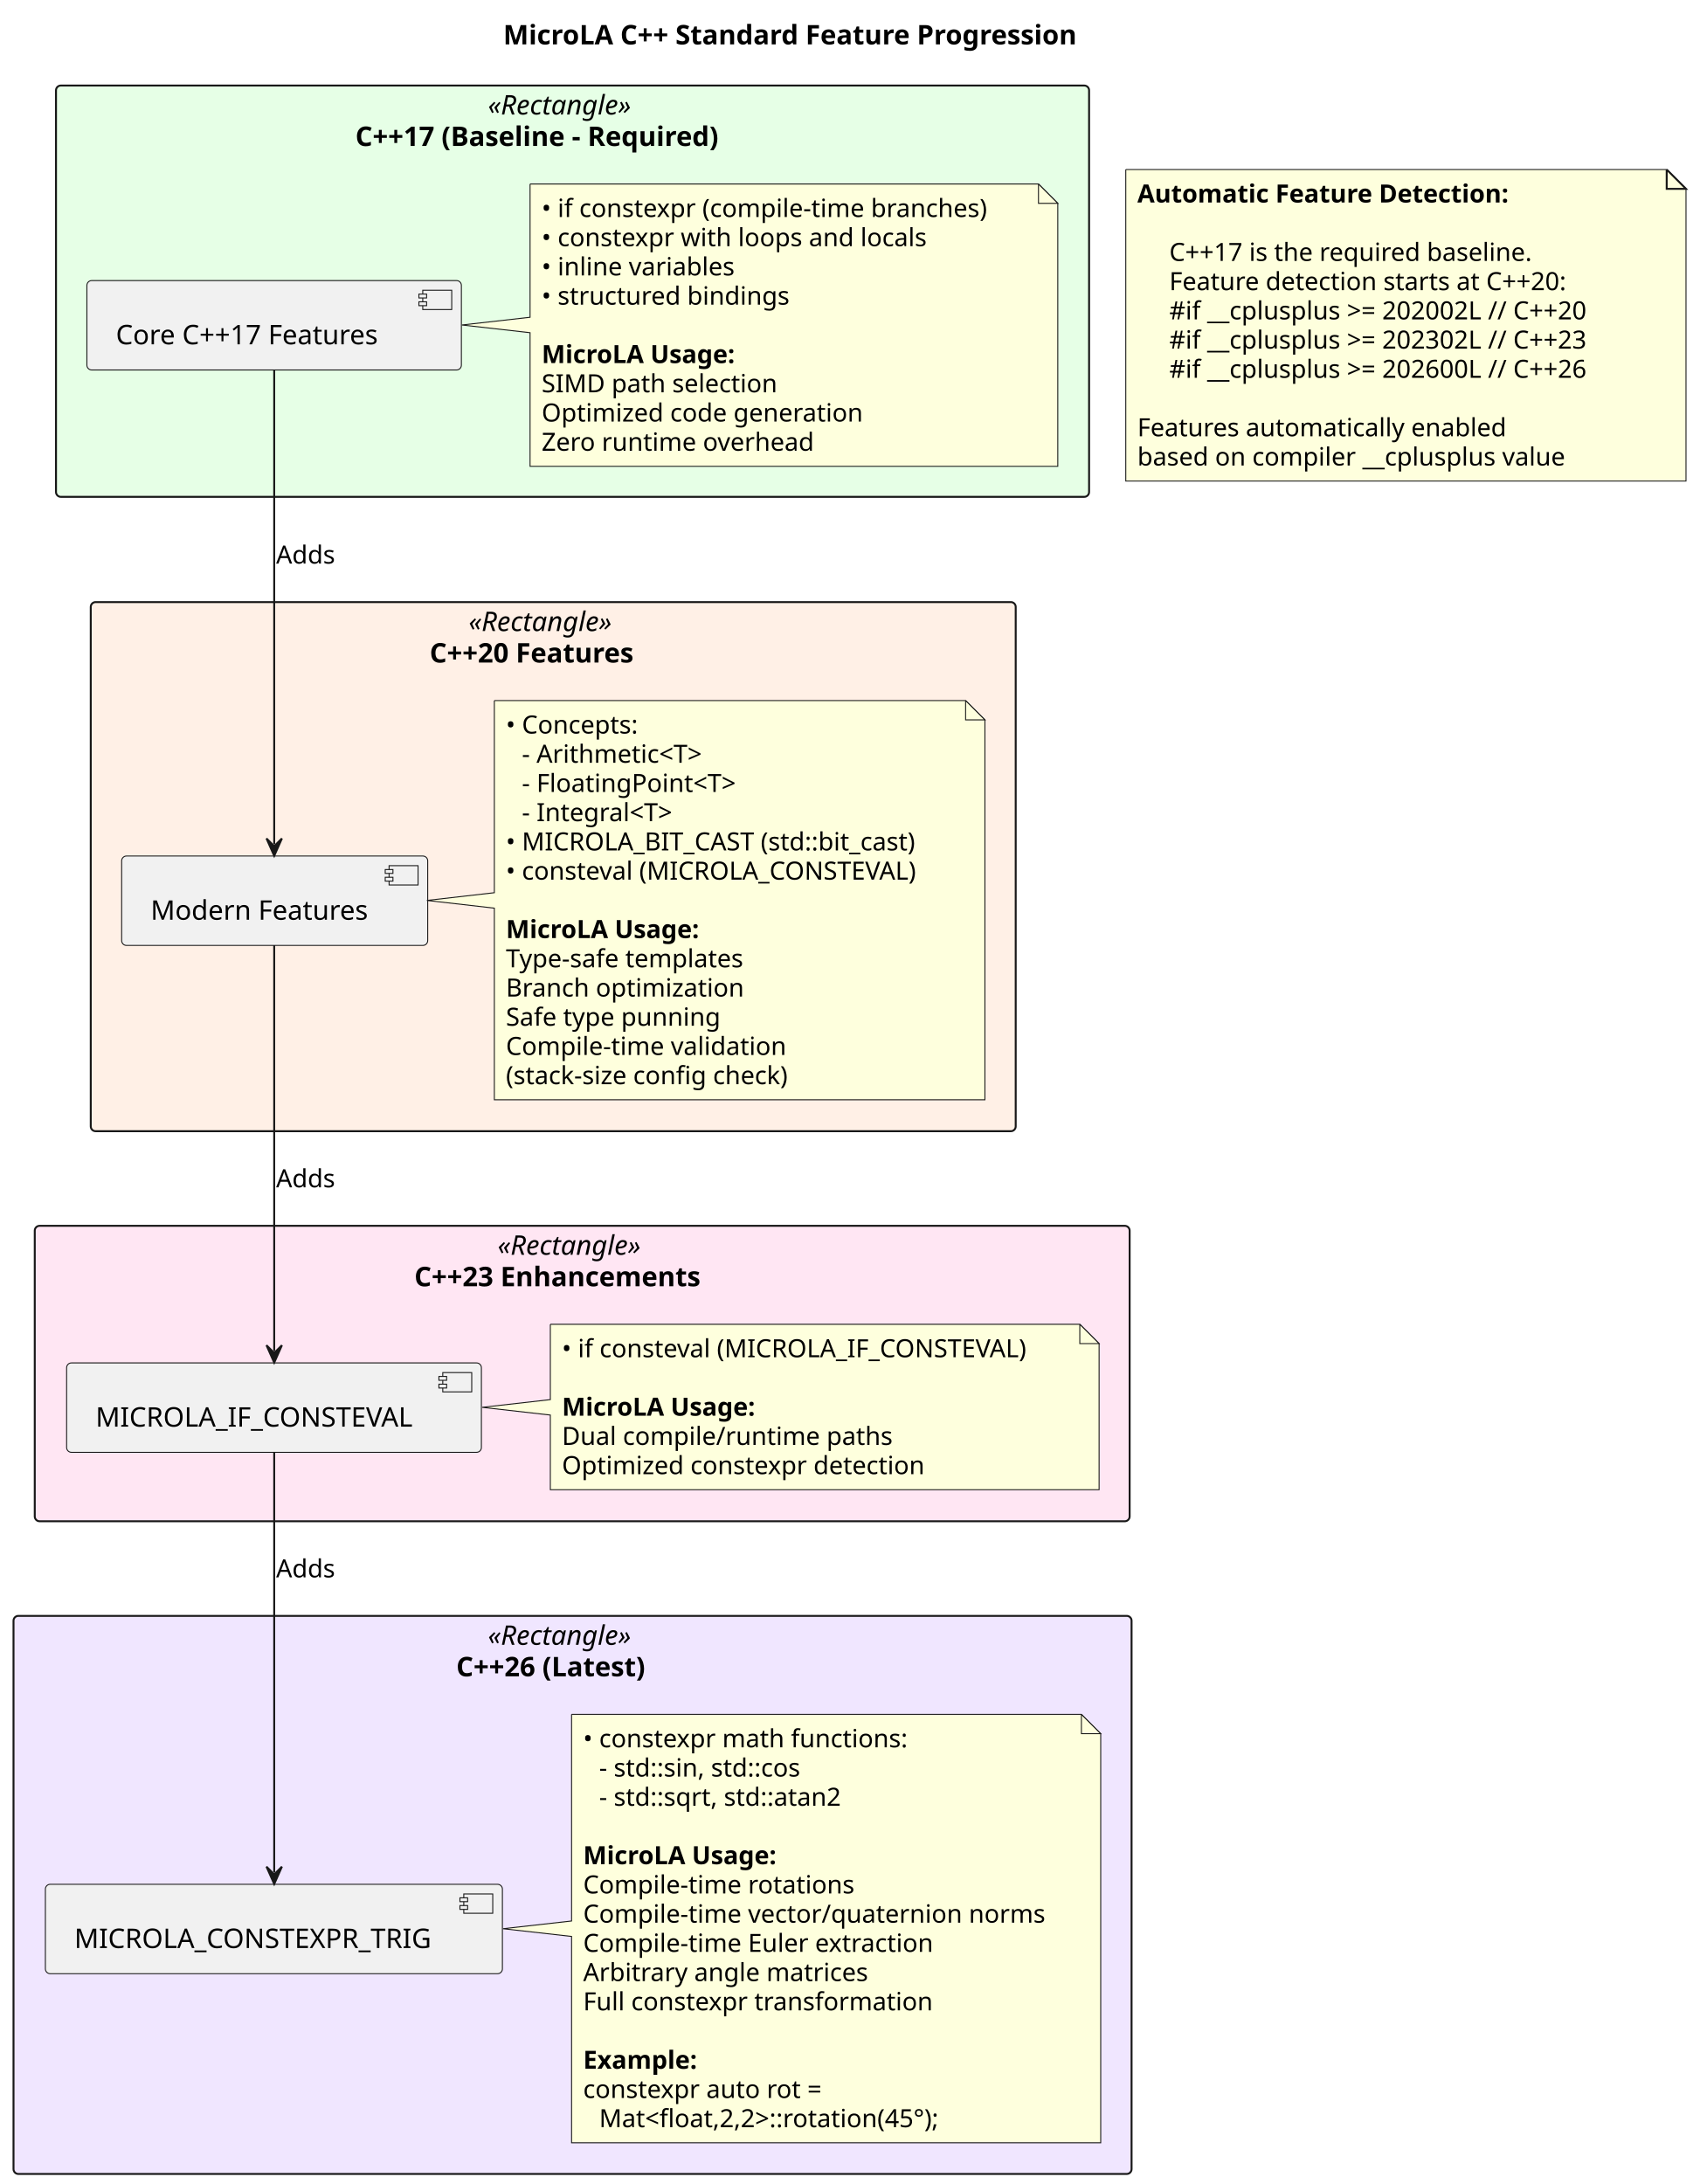
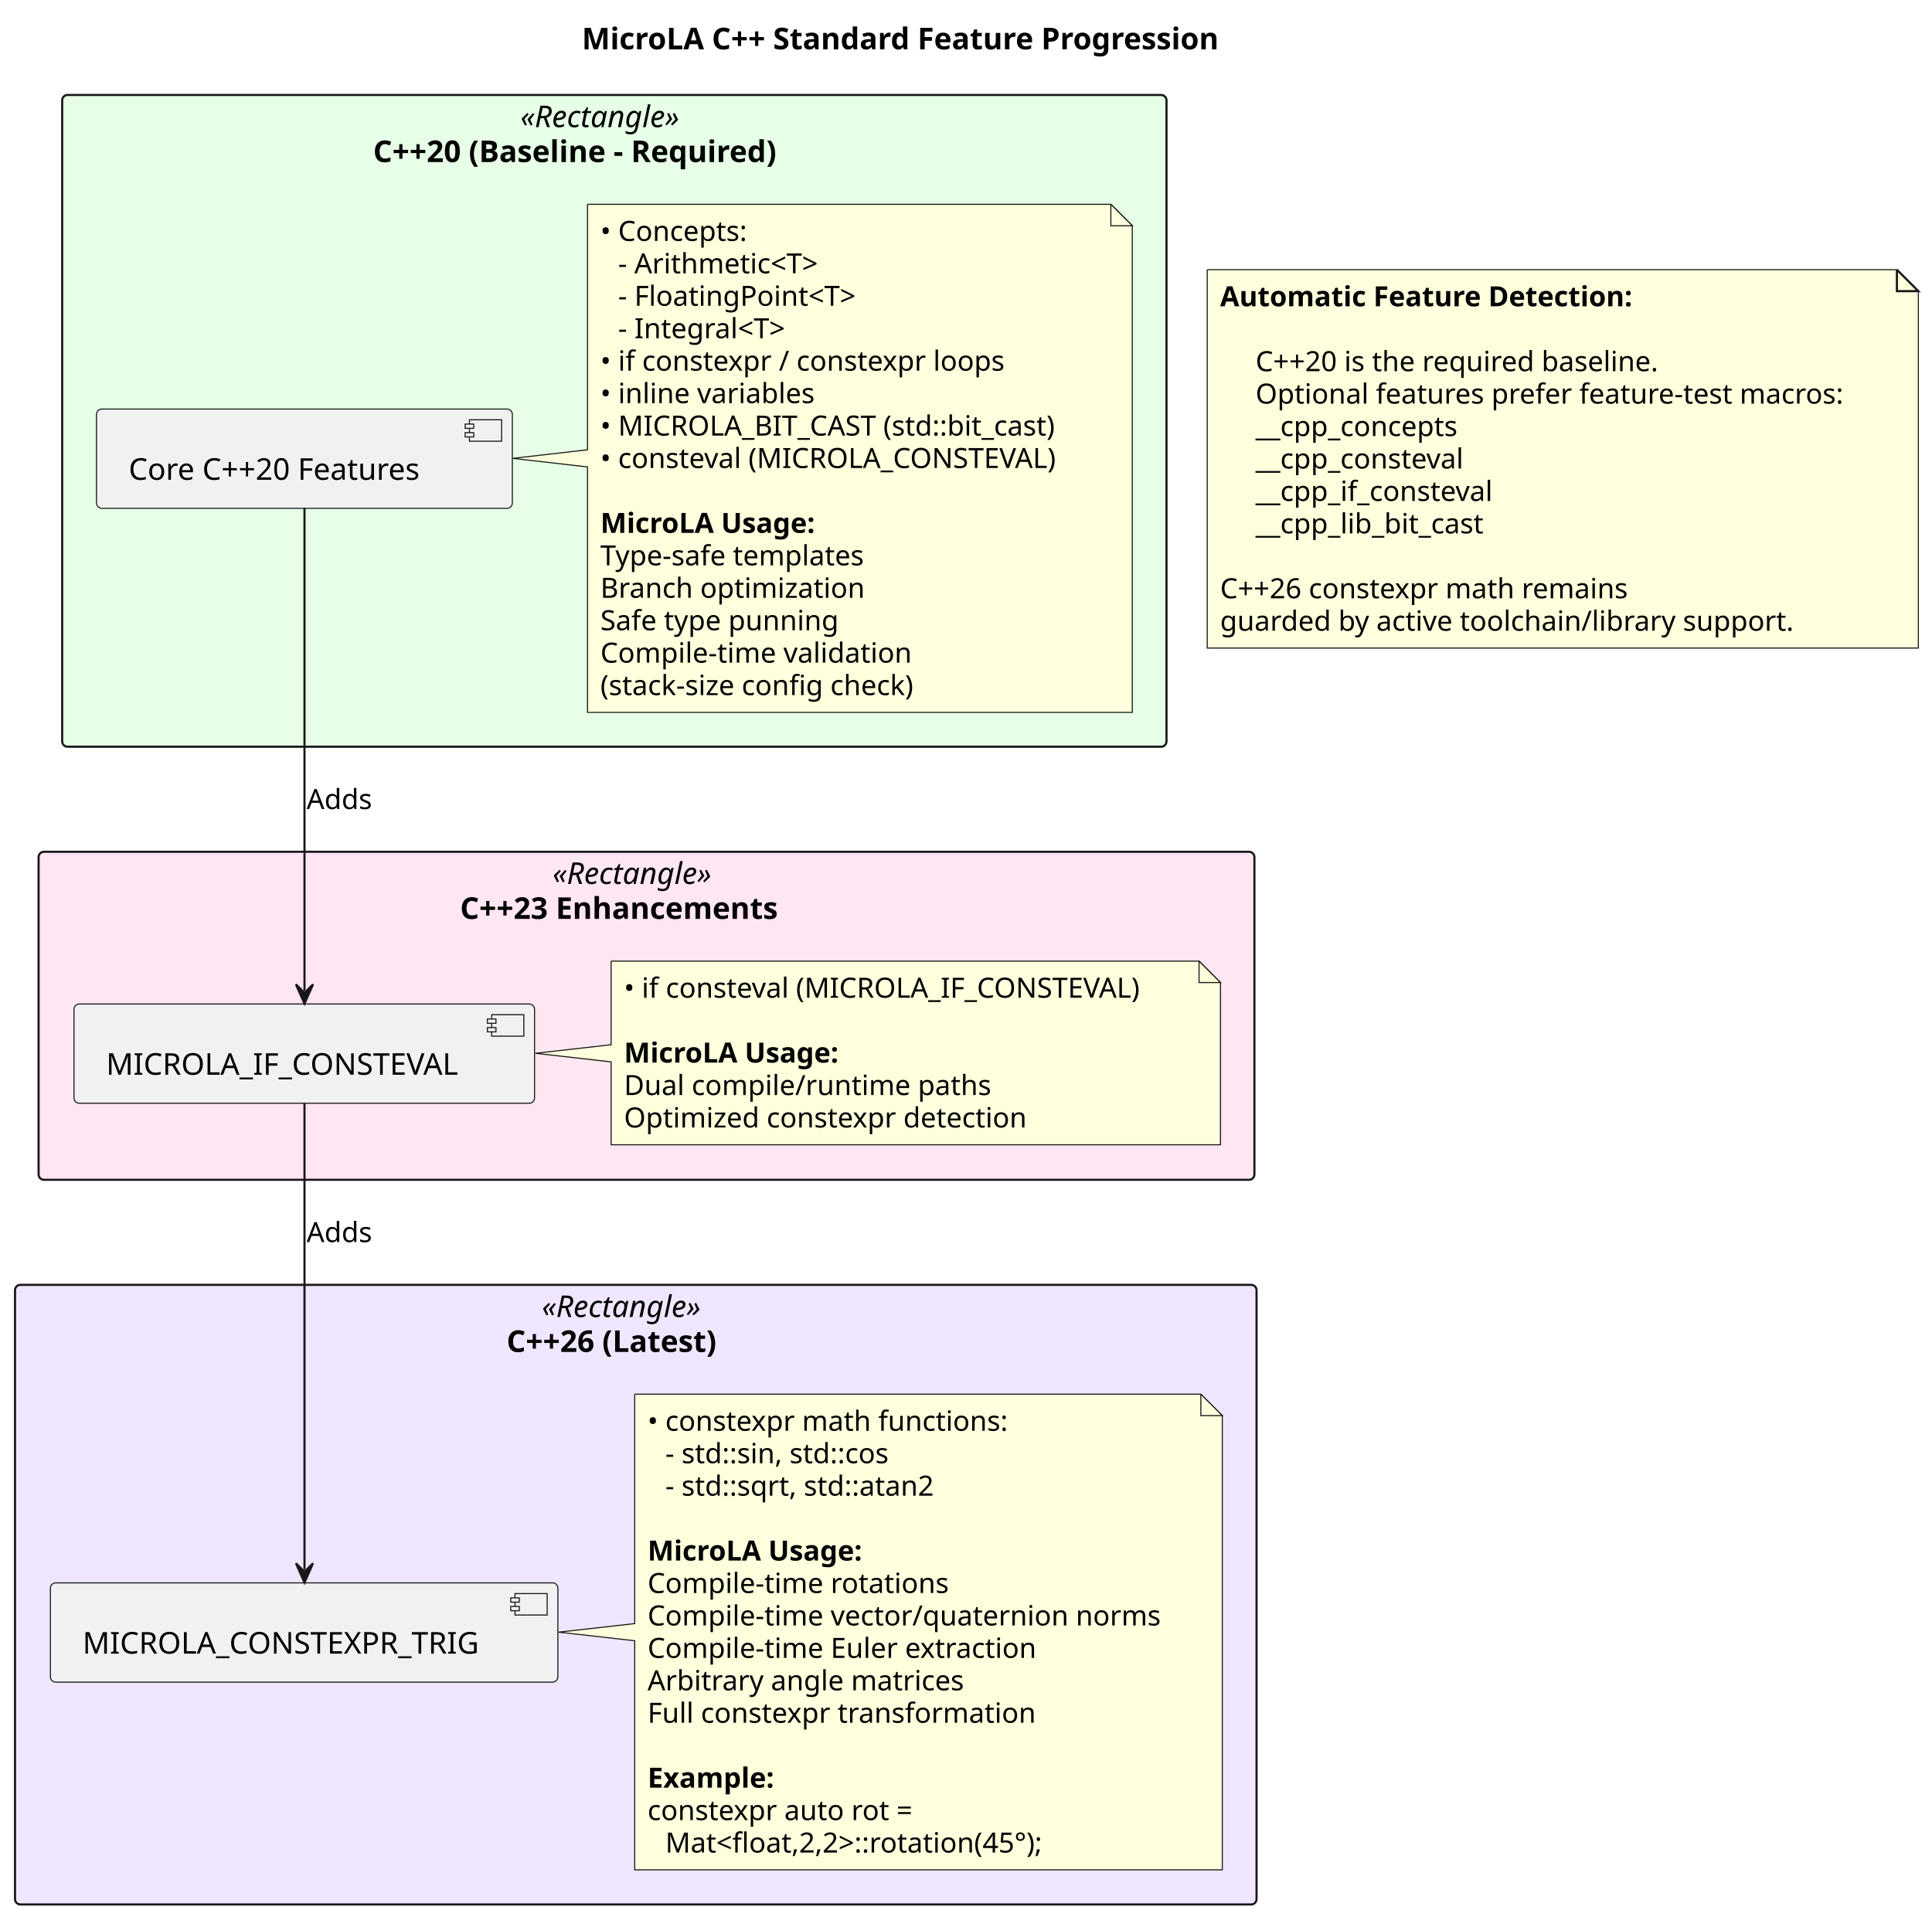
- <svg xmlns="http://www.w3.org/2000/svg" contentStyleType="text/css" data-diagram-type="DESCRIPTION" height="1131px" preserveAspectRatio="none" style="width:880px;height:1131px;background:#FFFFFF;" version="1.1" viewBox="0 0 880 1131" width="880px" zoomAndPan="magnify">
+ <svg xmlns="http://www.w3.org/2000/svg" contentStyleType="text/css" data-diagram-type="DESCRIPTION" height="894px" preserveAspectRatio="none" style="width:901px;height:894px;background:#FFFFFF;" version="1.1" viewBox="0 0 901 894" width="901px" zoomAndPan="magnify">
  <defs />
  <g>
    <g class="title" data-source-line="1">
-       <text fill="#000000" font-family="sans-serif" font-size="14" font-weight="bold" lengthAdjust="spacing" textLength="344.941" x="260.59" y="22.995">MicroLA C++ Standard Feature Progression</text>
+       <text fill="#000000" font-family="sans-serif" font-size="14" font-weight="bold" lengthAdjust="spacing" textLength="344.941" x="271.347" y="22.995">MicroLA C++ Standard Feature Progression</text>
    </g>
-     <g class="cluster" data-entity="C..17 .Baseline - Required." data-source-line="5" data-uid="ent0002" id="cluster_C..17 .Baseline - Required.">
-       <rect fill="#E6FFE6" height="213" rx="2.5" ry="2.5" style="stroke:#181818;stroke-width:1;" width="535" x="29" y="44.297" />
-       <text fill="#000000" font-family="sans-serif" font-size="14" font-style="italic" lengthAdjust="spacing" textLength="87.65" x="252.675" y="59.292">«Rectangle»</text>
-       <text fill="#000000" font-family="sans-serif" font-size="14" font-weight="bold" lengthAdjust="spacing" textLength="224.936" x="184.032" y="75.589">C++17 (Baseline - Required)</text>
+     <g class="cluster" data-entity="C..20 .Baseline - Required." data-source-line="5" data-uid="ent0002" id="cluster_C..20 .Baseline - Required.">
+       <rect fill="#E6FFE6" height="304" rx="2.5" ry="2.5" style="stroke:#181818;stroke-width:1;" width="515" x="29" y="44.297" />
+       <text fill="#000000" font-family="sans-serif" font-size="14" font-style="italic" lengthAdjust="spacing" textLength="87.65" x="242.675" y="59.292">«Rectangle»</text>
+       <text fill="#000000" font-family="sans-serif" font-size="14" font-weight="bold" lengthAdjust="spacing" textLength="224.936" x="174.032" y="75.589">C++20 (Baseline - Required)</text>
    </g>
-     <g class="cluster" data-entity="C..20 Features" data-source-line="20" data-uid="ent0007" id="cluster_C..20 Features">
-       <rect fill="#FFF0E6" height="274" rx="2.5" ry="2.5" style="stroke:#181818;stroke-width:1;" width="479" x="47" y="311.797" />
-       <text fill="#000000" font-family="sans-serif" font-size="14" font-style="italic" lengthAdjust="spacing" textLength="87.65" x="242.675" y="326.792">«Rectangle»</text>
-       <text fill="#000000" font-family="sans-serif" font-size="14" font-weight="bold" lengthAdjust="spacing" textLength="127.989" x="222.505" y="343.089">C++20 Features</text>
+     <g class="cluster" data-entity="C..23 Enhancements" data-source-line="26" data-uid="ent0007" id="cluster_C..23 Enhancements">
+       <rect fill="#FFE6F3" height="153" rx="2.5" ry="2.5" style="stroke:#181818;stroke-width:1;" width="567" x="18" y="397.297" />
+       <text fill="#000000" font-family="sans-serif" font-size="14" font-style="italic" lengthAdjust="spacing" textLength="87.65" x="257.675" y="412.292">«Rectangle»</text>
+       <text fill="#000000" font-family="sans-serif" font-size="14" font-weight="bold" lengthAdjust="spacing" textLength="173.872" x="214.564" y="428.589">C++23 Enhancements</text>
    </g>
-     <g class="cluster" data-entity="C..23 Enhancements" data-source-line="39" data-uid="ent0012" id="cluster_C..23 Enhancements">
-       <rect fill="#FFE6F3" height="153" rx="2.5" ry="2.5" style="stroke:#181818;stroke-width:1;" width="567" x="18" y="634.797" />
-       <text fill="#000000" font-family="sans-serif" font-size="14" font-style="italic" lengthAdjust="spacing" textLength="87.65" x="257.675" y="649.792">«Rectangle»</text>
-       <text fill="#000000" font-family="sans-serif" font-size="14" font-weight="bold" lengthAdjust="spacing" textLength="173.872" x="214.564" y="666.089">C++23 Enhancements</text>
+     <g class="cluster" data-entity="C..26 .Latest." data-source-line="37" data-uid="ent0012" id="cluster_C..26 .Latest.">
+       <rect fill="#F0E6FF" height="289" rx="2.5" ry="2.5" style="stroke:#181818;stroke-width:1;" width="579" x="7" y="599.297" />
+       <text fill="#000000" font-family="sans-serif" font-size="14" font-style="italic" lengthAdjust="spacing" textLength="87.65" x="252.675" y="614.292">«Rectangle»</text>
+       <text fill="#000000" font-family="sans-serif" font-size="14" font-weight="bold" lengthAdjust="spacing" textLength="120.47" x="236.265" y="630.589">C++26 (Latest)</text>
    </g>
-     <g class="cluster" data-entity="C..26 .Latest." data-source-line="50" data-uid="ent0017" id="cluster_C..26 .Latest.">
-       <rect fill="#F0E6FF" height="289" rx="2.5" ry="2.5" style="stroke:#181818;stroke-width:1;" width="579" x="7" y="836.797" />
-       <text fill="#000000" font-family="sans-serif" font-size="14" font-style="italic" lengthAdjust="spacing" textLength="87.65" x="252.675" y="851.792">«Rectangle»</text>
-       <text fill="#000000" font-family="sans-serif" font-size="14" font-weight="bold" lengthAdjust="spacing" textLength="120.47" x="236.265" y="868.089">C++26 (Latest)</text>
-     </g>
-     <g class="entity" data-entity="cpp17" data-source-line="6" data-uid="ent0003" id="entity_cpp17">
-       <rect fill="#F1F1F1" height="46.297" rx="2.5" ry="2.5" style="stroke:#181818;stroke-width:0.5;" width="193.932" x="45" y="145.297" />
-       <rect fill="#F1F1F1" height="10" style="stroke:#181818;stroke-width:0.5;" width="15" x="218.932" y="150.297" />
-       <rect fill="#F1F1F1" height="2" style="stroke:#181818;stroke-width:0.5;" width="4" x="216.932" y="152.297" />
-       <rect fill="#F1F1F1" height="2" style="stroke:#181818;stroke-width:0.5;" width="4" x="216.932" y="156.297" />
-       <text fill="#000000" font-family="sans-serif" font-size="14" lengthAdjust="spacing" textLength="153.932" x="60" y="178.292">Core C++17 Features</text>
+     <g class="entity" data-entity="cpp20" data-source-line="6" data-uid="ent0003" id="entity_cpp20">
+       <rect fill="#F1F1F1" height="46.297" rx="2.5" ry="2.5" style="stroke:#181818;stroke-width:0.5;" width="193.932" x="45" y="190.797" />
+       <rect fill="#F1F1F1" height="10" style="stroke:#181818;stroke-width:0.5;" width="15" x="218.932" y="195.797" />
+       <rect fill="#F1F1F1" height="2" style="stroke:#181818;stroke-width:0.5;" width="4" x="216.932" y="197.797" />
+       <rect fill="#F1F1F1" height="2" style="stroke:#181818;stroke-width:0.5;" width="4" x="216.932" y="201.797" />
+       <text fill="#000000" font-family="sans-serif" font-size="14" lengthAdjust="spacing" textLength="153.932" x="60" y="223.792">Core C++20 Features</text>
    </g>
    <g class="entity" data-entity="GMN4" data-source-line="8" data-uid="ent0005" id="entity_GMN4">
-       <path d="M274.5,95.297 L274.5,164.297 L239.2,168.297 L274.5,172.297 L274.5,241.492 A0,0 0 0 0 274.5,241.492 L547.788,241.492 A0,0 0 0 0 547.788,241.492 L547.788,105.297 L537.788,95.297 L274.5,95.297 A0,0 0 0 0 274.5,95.297" fill="#FEFFDD" style="stroke:#181818;stroke-width:0.5;" />
-       <path d="M537.788,95.297 L537.788,105.297 L547.788,105.297 L537.788,95.297" fill="#FEFFDD" style="stroke:#181818;stroke-width:0.5;" />
-       <text fill="#000000" font-family="sans-serif" font-size="13" lengthAdjust="spacing" textLength="252.288" x="280.5" y="112.364">• if constexpr (compile-time branches)</text>
-       <text fill="#000000" font-family="sans-serif" font-size="13" lengthAdjust="spacing" textLength="216.474" x="280.5" y="127.497">• constexpr with loops and locals</text>
-       <text fill="#000000" font-family="sans-serif" font-size="13" lengthAdjust="spacing" textLength="110.462" x="280.5" y="142.629">• inline variables</text>
-       <text fill="#000000" font-family="sans-serif" font-size="13" lengthAdjust="spacing" textLength="138.696" x="280.5" y="157.762">• structured bindings</text>
-       <text fill="#000000" font-family="sans-serif" font-size="13" lengthAdjust="spacing" textLength="4.132" x="280.5" y="172.895"> </text>
-       <text fill="#000000" font-family="sans-serif" font-size="13" font-weight="bold" lengthAdjust="spacing" textLength="113.699" x="280.5" y="188.028">MicroLA Usage:</text>
-       <text fill="#000000" font-family="sans-serif" font-size="13" lengthAdjust="spacing" textLength="129.562" x="280.5" y="203.161">SIMD path selection</text>
-       <text fill="#000000" font-family="sans-serif" font-size="13" lengthAdjust="spacing" textLength="176.858" x="280.5" y="218.293">Optimized code generation</text>
-       <text fill="#000000" font-family="sans-serif" font-size="13" lengthAdjust="spacing" textLength="151.106" x="280.5" y="233.426">Zero runtime overhead</text>
+       <path d="M274,95.297 L274,209.797 L239.12,213.797 L274,217.797 L274,332.289 A0,0 0 0 0 274,332.289 L528.054,332.289 A0,0 0 0 0 528.054,332.289 L528.054,105.297 L518.054,95.297 L274,95.297 A0,0 0 0 0 274,95.297" fill="#FEFFDD" style="stroke:#181818;stroke-width:0.5;" />
+       <path d="M518.054,95.297 L518.054,105.297 L528.054,105.297 L518.054,95.297" fill="#FEFFDD" style="stroke:#181818;stroke-width:0.5;" />
+       <text fill="#000000" font-family="sans-serif" font-size="13" lengthAdjust="spacing" textLength="76.718" x="280" y="112.364">• Concepts:</text>
+       <text fill="#000000" font-family="sans-serif" font-size="13" lengthAdjust="spacing" textLength="106.253" x="288.265" y="127.497">- Arithmetic&lt;T&gt;</text>
+       <text fill="#000000" font-family="sans-serif" font-size="13" lengthAdjust="spacing" textLength="123.5" x="288.265" y="142.629">- FloatingPoint&lt;T&gt;</text>
+       <text fill="#000000" font-family="sans-serif" font-size="13" lengthAdjust="spacing" textLength="88.893" x="288.265" y="157.762">- Integral&lt;T&gt;</text>
+       <text fill="#000000" font-family="sans-serif" font-size="13" lengthAdjust="spacing" textLength="204.439" x="280" y="172.895">• if constexpr / constexpr loops</text>
+       <text fill="#000000" font-family="sans-serif" font-size="13" lengthAdjust="spacing" textLength="110.462" x="280" y="188.028">• inline variables</text>
+       <text fill="#000000" font-family="sans-serif" font-size="13" lengthAdjust="spacing" textLength="232.788" x="280" y="203.161">• MICROLA_BIT_CAST (std::bit_cast)</text>
+       <text fill="#000000" font-family="sans-serif" font-size="13" lengthAdjust="spacing" textLength="233.054" x="280" y="218.293">• consteval (MICROLA_CONSTEVAL)</text>
+       <text fill="#000000" font-family="sans-serif" font-size="13" lengthAdjust="spacing" textLength="4.132" x="280" y="233.426"> </text>
+       <text fill="#000000" font-family="sans-serif" font-size="13" font-weight="bold" lengthAdjust="spacing" textLength="113.699" x="280" y="248.559">MicroLA Usage:</text>
+       <text fill="#000000" font-family="sans-serif" font-size="13" lengthAdjust="spacing" textLength="133.478" x="280" y="263.692">Type-safe templates</text>
+       <text fill="#000000" font-family="sans-serif" font-size="13" lengthAdjust="spacing" textLength="130.87" x="280" y="278.825">Branch optimization</text>
+       <text fill="#000000" font-family="sans-serif" font-size="13" lengthAdjust="spacing" textLength="119.171" x="280" y="293.957">Safe type punning</text>
+       <text fill="#000000" font-family="sans-serif" font-size="13" lengthAdjust="spacing" textLength="155.365" x="280" y="309.09">Compile-time validation</text>
+       <text fill="#000000" font-family="sans-serif" font-size="13" lengthAdjust="spacing" textLength="160.659" x="280" y="324.223">(stack-size config check)</text>
    </g>
-     <g class="entity" data-entity="cpp20" data-source-line="21" data-uid="ent0008" id="entity_cpp20">
-       <rect fill="#F1F1F1" height="46.297" rx="2.5" ry="2.5" style="stroke:#181818;stroke-width:0.5;" width="158.494" x="63" y="443.297" />
-       <rect fill="#F1F1F1" height="10" style="stroke:#181818;stroke-width:0.5;" width="15" x="201.494" y="448.297" />
-       <rect fill="#F1F1F1" height="2" style="stroke:#181818;stroke-width:0.5;" width="4" x="199.494" y="450.297" />
-       <rect fill="#F1F1F1" height="2" style="stroke:#181818;stroke-width:0.5;" width="4" x="199.494" y="454.297" />
-       <text fill="#000000" font-family="sans-serif" font-size="14" lengthAdjust="spacing" textLength="118.494" x="78" y="476.292">Modern Features</text>
+     <g class="entity" data-entity="cpp23" data-source-line="27" data-uid="ent0008" id="entity_cpp23">
+       <rect fill="#F1F1F1" height="46.297" rx="2.5" ry="2.5" style="stroke:#181818;stroke-width:0.5;" width="214.795" x="34.5" y="468.297" />
+       <rect fill="#F1F1F1" height="10" style="stroke:#181818;stroke-width:0.5;" width="15" x="229.295" y="473.297" />
+       <rect fill="#F1F1F1" height="2" style="stroke:#181818;stroke-width:0.5;" width="4" x="227.295" y="475.297" />
+       <rect fill="#F1F1F1" height="2" style="stroke:#181818;stroke-width:0.5;" width="4" x="227.295" y="479.297" />
+       <text fill="#000000" font-family="sans-serif" font-size="14" lengthAdjust="spacing" textLength="174.795" x="49.5" y="501.292">MICROLA_IF_CONSTEVAL</text>
    </g>
-     <g class="entity" data-entity="GMN9" data-source-line="23" data-uid="ent0010" id="entity_GMN9">
-       <path d="M256,362.797 L256,462.297 L221.08,466.297 L256,470.297 L256,569.523 A0,0 0 0 0 256,569.523 L510.054,569.523 A0,0 0 0 0 510.054,569.523 L510.054,372.797 L500.054,362.797 L256,362.797 A0,0 0 0 0 256,362.797" fill="#FEFFDD" style="stroke:#181818;stroke-width:0.5;" />
-       <path d="M500.054,362.797 L500.054,372.797 L510.054,372.797 L500.054,362.797" fill="#FEFFDD" style="stroke:#181818;stroke-width:0.5;" />
-       <text fill="#000000" font-family="sans-serif" font-size="13" lengthAdjust="spacing" textLength="76.718" x="262" y="379.864">• Concepts:</text>
-       <text fill="#000000" font-family="sans-serif" font-size="13" lengthAdjust="spacing" textLength="106.253" x="270.265" y="394.997">- Arithmetic&lt;T&gt;</text>
-       <text fill="#000000" font-family="sans-serif" font-size="13" lengthAdjust="spacing" textLength="123.5" x="270.265" y="410.129">- FloatingPoint&lt;T&gt;</text>
-       <text fill="#000000" font-family="sans-serif" font-size="13" lengthAdjust="spacing" textLength="88.893" x="270.265" y="425.262">- Integral&lt;T&gt;</text>
-       <text fill="#000000" font-family="sans-serif" font-size="13" lengthAdjust="spacing" textLength="232.788" x="262" y="440.395">• MICROLA_BIT_CAST (std::bit_cast)</text>
-       <text fill="#000000" font-family="sans-serif" font-size="13" lengthAdjust="spacing" textLength="233.054" x="262" y="455.528">• consteval (MICROLA_CONSTEVAL)</text>
-       <text fill="#000000" font-family="sans-serif" font-size="13" lengthAdjust="spacing" textLength="4.132" x="262" y="470.661"> </text>
-       <text fill="#000000" font-family="sans-serif" font-size="13" font-weight="bold" lengthAdjust="spacing" textLength="113.699" x="262" y="485.793">MicroLA Usage:</text>
-       <text fill="#000000" font-family="sans-serif" font-size="13" lengthAdjust="spacing" textLength="133.478" x="262" y="500.926">Type-safe templates</text>
-       <text fill="#000000" font-family="sans-serif" font-size="13" lengthAdjust="spacing" textLength="130.87" x="262" y="516.059">Branch optimization</text>
-       <text fill="#000000" font-family="sans-serif" font-size="13" lengthAdjust="spacing" textLength="119.171" x="262" y="531.192">Safe type punning</text>
-       <text fill="#000000" font-family="sans-serif" font-size="13" lengthAdjust="spacing" textLength="155.365" x="262" y="546.325">Compile-time validation</text>
-       <text fill="#000000" font-family="sans-serif" font-size="13" lengthAdjust="spacing" textLength="160.659" x="262" y="561.457">(stack-size config check)</text>
+     <g class="entity" data-entity="GMN9" data-source-line="29" data-uid="ent0010" id="entity_GMN9">
+       <path d="M285,448.297 L285,487.297 L249.71,491.297 L285,495.297 L285,533.961 A0,0 0 0 0 285,533.961 L569.187,533.961 A0,0 0 0 0 569.187,533.961 L569.187,458.297 L559.187,448.297 L285,448.297 A0,0 0 0 0 285,448.297" fill="#FEFFDD" style="stroke:#181818;stroke-width:0.5;" />
+       <path d="M559.187,448.297 L559.187,458.297 L569.187,458.297 L559.187,448.297" fill="#FEFFDD" style="stroke:#181818;stroke-width:0.5;" />
+       <text fill="#000000" font-family="sans-serif" font-size="13" lengthAdjust="spacing" textLength="263.187" x="291" y="465.364">• if consteval (MICROLA_IF_CONSTEVAL)</text>
+       <text fill="#000000" font-family="sans-serif" font-size="13" lengthAdjust="spacing" textLength="4.132" x="291" y="480.497"> </text>
+       <text fill="#000000" font-family="sans-serif" font-size="13" font-weight="bold" lengthAdjust="spacing" textLength="113.699" x="291" y="495.629">MicroLA Usage:</text>
+       <text fill="#000000" font-family="sans-serif" font-size="13" lengthAdjust="spacing" textLength="181.232" x="291" y="510.762">Dual compile/runtime paths</text>
+       <text fill="#000000" font-family="sans-serif" font-size="13" lengthAdjust="spacing" textLength="200.7" x="291" y="525.895">Optimized constexpr detection</text>
    </g>
-     <g class="entity" data-entity="cpp23" data-source-line="40" data-uid="ent0013" id="entity_cpp23">
-       <rect fill="#F1F1F1" height="46.297" rx="2.5" ry="2.5" style="stroke:#181818;stroke-width:0.5;" width="214.795" x="34.5" y="705.797" />
-       <rect fill="#F1F1F1" height="10" style="stroke:#181818;stroke-width:0.5;" width="15" x="229.295" y="710.797" />
-       <rect fill="#F1F1F1" height="2" style="stroke:#181818;stroke-width:0.5;" width="4" x="227.295" y="712.797" />
-       <rect fill="#F1F1F1" height="2" style="stroke:#181818;stroke-width:0.5;" width="4" x="227.295" y="716.797" />
-       <text fill="#000000" font-family="sans-serif" font-size="14" lengthAdjust="spacing" textLength="174.795" x="49.5" y="738.792">MICROLA_IF_CONSTEVAL</text>
+     <g class="entity" data-entity="cpp26" data-source-line="38" data-uid="ent0013" id="entity_cpp26">
+       <rect fill="#F1F1F1" height="46.297" rx="2.5" ry="2.5" style="stroke:#181818;stroke-width:0.5;" width="236.677" x="23.5" y="738.297" />
+       <rect fill="#F1F1F1" height="10" style="stroke:#181818;stroke-width:0.5;" width="15" x="240.177" y="743.297" />
+       <rect fill="#F1F1F1" height="2" style="stroke:#181818;stroke-width:0.5;" width="4" x="238.177" y="745.297" />
+       <rect fill="#F1F1F1" height="2" style="stroke:#181818;stroke-width:0.5;" width="4" x="238.177" y="749.297" />
+       <text fill="#000000" font-family="sans-serif" font-size="14" lengthAdjust="spacing" textLength="196.677" x="38.5" y="771.292">MICROLA_CONSTEXPR_TRIG</text>
    </g>
-     <g class="entity" data-entity="GMN14" data-source-line="42" data-uid="ent0015" id="entity_GMN14">
-       <path d="M285,685.797 L285,724.797 L249.71,728.797 L285,732.797 L285,771.461 A0,0 0 0 0 285,771.461 L569.187,771.461 A0,0 0 0 0 569.187,771.461 L569.187,695.797 L559.187,685.797 L285,685.797 A0,0 0 0 0 285,685.797" fill="#FEFFDD" style="stroke:#181818;stroke-width:0.5;" />
-       <path d="M559.187,685.797 L559.187,695.797 L569.187,695.797 L559.187,685.797" fill="#FEFFDD" style="stroke:#181818;stroke-width:0.5;" />
-       <text fill="#000000" font-family="sans-serif" font-size="13" lengthAdjust="spacing" textLength="263.187" x="291" y="702.864">• if consteval (MICROLA_IF_CONSTEVAL)</text>
-       <text fill="#000000" font-family="sans-serif" font-size="13" lengthAdjust="spacing" textLength="4.132" x="291" y="717.997"> </text>
-       <text fill="#000000" font-family="sans-serif" font-size="13" font-weight="bold" lengthAdjust="spacing" textLength="113.699" x="291" y="733.129">MicroLA Usage:</text>
-       <text fill="#000000" font-family="sans-serif" font-size="13" lengthAdjust="spacing" textLength="181.232" x="291" y="748.262">Dual compile/runtime paths</text>
-       <text fill="#000000" font-family="sans-serif" font-size="13" lengthAdjust="spacing" textLength="200.7" x="291" y="763.395">Optimized constexpr detection</text>
+     <g class="entity" data-entity="GMN14" data-source-line="40" data-uid="ent0015" id="entity_GMN14">
+       <path d="M296,650.297 L296,757.297 L260.5,761.297 L296,765.297 L296,872.156 A0,0 0 0 0 296,872.156 L570.024,872.156 A0,0 0 0 0 570.024,872.156 L570.024,660.297 L560.024,650.297 L296,650.297 A0,0 0 0 0 296,650.297" fill="#FEFFDD" style="stroke:#181818;stroke-width:0.5;" />
+       <path d="M560.024,650.297 L560.024,660.297 L570.024,660.297 L560.024,650.297" fill="#FEFFDD" style="stroke:#181818;stroke-width:0.5;" />
+       <text fill="#000000" font-family="sans-serif" font-size="13" lengthAdjust="spacing" textLength="182.787" x="302" y="667.364">• constexpr math functions:</text>
+       <text fill="#000000" font-family="sans-serif" font-size="13" lengthAdjust="spacing" textLength="115.35" x="310.265" y="682.497">- std::sin, std::cos</text>
+       <text fill="#000000" font-family="sans-serif" font-size="13" lengthAdjust="spacing" textLength="137.858" x="310.265" y="697.629">- std::sqrt, std::atan2</text>
+       <text fill="#000000" font-family="sans-serif" font-size="13" lengthAdjust="spacing" textLength="4.132" x="302" y="712.762"> </text>
+       <text fill="#000000" font-family="sans-serif" font-size="13" font-weight="bold" lengthAdjust="spacing" textLength="113.699" x="302" y="727.895">MicroLA Usage:</text>
+       <text fill="#000000" font-family="sans-serif" font-size="13" lengthAdjust="spacing" textLength="149.398" x="302" y="743.028">Compile-time rotations</text>
+       <text fill="#000000" font-family="sans-serif" font-size="13" lengthAdjust="spacing" textLength="253.024" x="302" y="758.161">Compile-time vector/quaternion norms</text>
+       <text fill="#000000" font-family="sans-serif" font-size="13" lengthAdjust="spacing" textLength="195.051" x="302" y="773.293">Compile-time Euler extraction</text>
+       <text fill="#000000" font-family="sans-serif" font-size="13" lengthAdjust="spacing" textLength="158.482" x="302" y="788.426">Arbitrary angle matrices</text>
+       <text fill="#000000" font-family="sans-serif" font-size="13" lengthAdjust="spacing" textLength="192.531" x="302" y="803.559">Full constexpr transformation</text>
+       <text fill="#000000" font-family="sans-serif" font-size="13" lengthAdjust="spacing" textLength="4.132" x="302" y="818.692"> </text>
+       <text fill="#000000" font-family="sans-serif" font-size="13" font-weight="bold" lengthAdjust="spacing" textLength="67.361" x="302" y="833.825">Example:</text>
+       <text fill="#000000" font-family="sans-serif" font-size="13" lengthAdjust="spacing" textLength="135.44" x="302" y="848.957">constexpr auto rot =</text>
+       <text fill="#000000" font-family="sans-serif" font-size="13" lengthAdjust="spacing" textLength="197.666" x="310.265" y="864.09">Mat&lt;float,2,2&gt;::rotation(45°);</text>
    </g>
-     <g class="entity" data-entity="cpp26" data-source-line="51" data-uid="ent0018" id="entity_cpp26">
-       <rect fill="#F1F1F1" height="46.297" rx="2.5" ry="2.5" style="stroke:#181818;stroke-width:0.5;" width="236.677" x="23.5" y="975.797" />
-       <rect fill="#F1F1F1" height="10" style="stroke:#181818;stroke-width:0.5;" width="15" x="240.177" y="980.797" />
-       <rect fill="#F1F1F1" height="2" style="stroke:#181818;stroke-width:0.5;" width="4" x="238.177" y="982.797" />
-       <rect fill="#F1F1F1" height="2" style="stroke:#181818;stroke-width:0.5;" width="4" x="238.177" y="986.797" />
-       <text fill="#000000" font-family="sans-serif" font-size="14" lengthAdjust="spacing" textLength="196.677" x="38.5" y="1008.792">MICROLA_CONSTEXPR_TRIG</text>
+     <g class="entity" data-entity="FeatureDetection" data-source-line="61" data-uid="ent0019" id="entity_FeatureDetection">
+       <path d="M563,125.797 L563,302.258 L894.635,302.258 L894.635,135.797 L884.635,125.797 L563,125.797" fill="#FEFFDD" style="stroke:#181818;stroke-width:0.5;" />
+       <path d="M884.635,125.797 L884.635,135.797 L894.635,135.797 L884.635,125.797" fill="#FEFFDD" style="stroke:#181818;stroke-width:1;" />
+       <text fill="#000000" font-family="sans-serif" font-size="13" font-weight="bold" lengthAdjust="spacing" textLength="217.775" x="569" y="142.864">Automatic Feature Detection:</text>
+       <text fill="#000000" font-family="sans-serif" font-size="13" lengthAdjust="spacing" textLength="4.132" x="569" y="157.997"> </text>
+       <text fill="#000000" font-family="sans-serif" font-size="13" lengthAdjust="spacing" textLength="209.276" x="585.529" y="173.129">C++20 is the required baseline.</text>
+       <text fill="#000000" font-family="sans-serif" font-size="13" lengthAdjust="spacing" textLength="294.106" x="585.529" y="188.262">Optional features prefer feature-test macros:</text>
+       <text fill="#000000" font-family="sans-serif" font-size="13" lengthAdjust="spacing" textLength="101.759" x="585.529" y="203.395">__cpp_concepts</text>
+       <text fill="#000000" font-family="sans-serif" font-size="13" lengthAdjust="spacing" textLength="105.631" x="585.529" y="218.528">__cpp_consteval</text>
+       <text fill="#000000" font-family="sans-serif" font-size="13" lengthAdjust="spacing" textLength="120.32" x="585.529" y="233.661">__cpp_if_consteval</text>
+       <text fill="#000000" font-family="sans-serif" font-size="13" lengthAdjust="spacing" textLength="115.572" x="585.529" y="248.793">__cpp_lib_bit_cast</text>
+       <text fill="#000000" font-family="sans-serif" font-size="13" lengthAdjust="spacing" textLength="4.132" x="569" y="263.926"> </text>
+       <text fill="#000000" font-family="sans-serif" font-size="13" lengthAdjust="spacing" textLength="210.863" x="569" y="279.059">C++26 constexpr math remains</text>
+       <text fill="#000000" font-family="sans-serif" font-size="13" lengthAdjust="spacing" textLength="286.362" x="569" y="294.192">guarded by active toolchain/library support.</text>
    </g>
-     <g class="entity" data-entity="GMN19" data-source-line="53" data-uid="ent0020" id="entity_GMN19">
-       <path d="M296,887.797 L296,994.797 L260.5,998.797 L296,1002.797 L296,1109.656 A0,0 0 0 0 296,1109.656 L570.024,1109.656 A0,0 0 0 0 570.024,1109.656 L570.024,897.797 L560.024,887.797 L296,887.797 A0,0 0 0 0 296,887.797" fill="#FEFFDD" style="stroke:#181818;stroke-width:0.5;" />
-       <path d="M560.024,887.797 L560.024,897.797 L570.024,897.797 L560.024,887.797" fill="#FEFFDD" style="stroke:#181818;stroke-width:0.5;" />
-       <text fill="#000000" font-family="sans-serif" font-size="13" lengthAdjust="spacing" textLength="182.787" x="302" y="904.864">• constexpr math functions:</text>
-       <text fill="#000000" font-family="sans-serif" font-size="13" lengthAdjust="spacing" textLength="115.35" x="310.265" y="919.997">- std::sin, std::cos</text>
-       <text fill="#000000" font-family="sans-serif" font-size="13" lengthAdjust="spacing" textLength="137.858" x="310.265" y="935.129">- std::sqrt, std::atan2</text>
-       <text fill="#000000" font-family="sans-serif" font-size="13" lengthAdjust="spacing" textLength="4.132" x="302" y="950.262"> </text>
-       <text fill="#000000" font-family="sans-serif" font-size="13" font-weight="bold" lengthAdjust="spacing" textLength="113.699" x="302" y="965.395">MicroLA Usage:</text>
-       <text fill="#000000" font-family="sans-serif" font-size="13" lengthAdjust="spacing" textLength="149.398" x="302" y="980.528">Compile-time rotations</text>
-       <text fill="#000000" font-family="sans-serif" font-size="13" lengthAdjust="spacing" textLength="253.024" x="302" y="995.661">Compile-time vector/quaternion norms</text>
-       <text fill="#000000" font-family="sans-serif" font-size="13" lengthAdjust="spacing" textLength="195.051" x="302" y="1010.793">Compile-time Euler extraction</text>
-       <text fill="#000000" font-family="sans-serif" font-size="13" lengthAdjust="spacing" textLength="158.482" x="302" y="1025.926">Arbitrary angle matrices</text>
-       <text fill="#000000" font-family="sans-serif" font-size="13" lengthAdjust="spacing" textLength="192.531" x="302" y="1041.059">Full constexpr transformation</text>
-       <text fill="#000000" font-family="sans-serif" font-size="13" lengthAdjust="spacing" textLength="4.132" x="302" y="1056.192"> </text>
-       <text fill="#000000" font-family="sans-serif" font-size="13" font-weight="bold" lengthAdjust="spacing" textLength="67.361" x="302" y="1071.325">Example:</text>
-       <text fill="#000000" font-family="sans-serif" font-size="13" lengthAdjust="spacing" textLength="135.44" x="302" y="1086.457">constexpr auto rot =</text>
-       <text fill="#000000" font-family="sans-serif" font-size="13" lengthAdjust="spacing" textLength="197.666" x="310.265" y="1101.59">Mat&lt;float,2,2&gt;::rotation(45°);</text>
+     <g class="link" data-entity-1="cpp20" data-entity-2="cpp23" data-source-line="57" data-uid="lnk17" id="link_cpp20_cpp23">
+       <path d="M142,236.877 C142,288.457 142,410.427 142,462.117" fill="none" id="cpp20-to-cpp23" style="stroke:#181818;stroke-width:1;" />
+       <polygon fill="#181818" points="142,468.117,146,459.117,142,463.117,138,459.117,142,468.117" style="stroke:#181818;stroke-width:1;" />
+       <text fill="#000000" font-family="sans-serif" font-size="13" lengthAdjust="spacing" textLength="32.17" x="143" y="377.364">Adds</text>
    </g>
-     <g class="entity" data-entity="FeatureDetection" data-source-line="75" data-uid="ent0025" id="entity_FeatureDetection">
-       <path d="M583,87.797 L583,249.125 L873.122,249.125 L873.122,97.797 L863.122,87.797 L583,87.797" fill="#FEFFDD" style="stroke:#181818;stroke-width:0.5;" />
-       <path d="M863.122,87.797 L863.122,97.797 L873.122,97.797 L863.122,87.797" fill="#FEFFDD" style="stroke:#181818;stroke-width:1;" />
-       <text fill="#000000" font-family="sans-serif" font-size="13" font-weight="bold" lengthAdjust="spacing" textLength="217.775" x="589" y="104.864">Automatic Feature Detection:</text>
-       <text fill="#000000" font-family="sans-serif" font-size="13" lengthAdjust="spacing" textLength="4.132" x="589" y="119.997"> </text>
-       <text fill="#000000" font-family="sans-serif" font-size="13" lengthAdjust="spacing" textLength="209.276" x="605.529" y="135.129">C++17 is the required baseline.</text>
-       <text fill="#000000" font-family="sans-serif" font-size="13" lengthAdjust="spacing" textLength="229.944" x="605.529" y="150.262">Feature detection starts at C++20:</text>
-       <text fill="#000000" font-family="sans-serif" font-size="13" lengthAdjust="spacing" textLength="252.592" x="605.529" y="165.395">#if __cplusplus &gt;= 202002L  // C++20</text>
-       <text fill="#000000" font-family="sans-serif" font-size="13" lengthAdjust="spacing" textLength="252.592" x="605.529" y="180.528">#if __cplusplus &gt;= 202302L  // C++23</text>
-       <text fill="#000000" font-family="sans-serif" font-size="13" lengthAdjust="spacing" textLength="252.592" x="605.529" y="195.661">#if __cplusplus &gt;= 202600L  // C++26</text>
-       <text fill="#000000" font-family="sans-serif" font-size="13" lengthAdjust="spacing" textLength="4.132" x="589" y="210.793"> </text>
-       <text fill="#000000" font-family="sans-serif" font-size="13" lengthAdjust="spacing" textLength="206.102" x="589" y="225.926">Features automatically enabled</text>
-       <text fill="#000000" font-family="sans-serif" font-size="13" lengthAdjust="spacing" textLength="237.955" x="589" y="241.059">based on compiler __cplusplus value</text>
-     </g>
-     <g class="link" data-entity-1="cpp17" data-entity-2="cpp20" data-source-line="70" data-uid="lnk22" id="link_cpp17_cpp20">
-       <path d="M142,191.547 C142,246.537 142,382.357 142,437.197" fill="none" id="cpp17-to-cpp20" style="stroke:#181818;stroke-width:1;" />
-       <polygon fill="#181818" points="142,443.197,146,434.197,142,438.197,138,434.197,142,443.197" style="stroke:#181818;stroke-width:1;" />
-       <text fill="#000000" font-family="sans-serif" font-size="13" lengthAdjust="spacing" textLength="32.17" x="143" y="291.864">Adds</text>
-     </g>
-     <g class="link" data-entity-1="cpp20" data-entity-2="cpp23" data-source-line="71" data-uid="lnk23" id="link_cpp20_cpp23">
-       <path d="M142,489.507 C142,538.727 142,650.477 142,699.647" fill="none" id="cpp20-to-cpp23" style="stroke:#181818;stroke-width:1;" />
-       <polygon fill="#181818" points="142,705.647,146,696.647,142,700.647,138,696.647,142,705.647" style="stroke:#181818;stroke-width:1;" />
-       <text fill="#000000" font-family="sans-serif" font-size="13" lengthAdjust="spacing" textLength="32.17" x="143" y="614.864">Adds</text>
-     </g>
-     <g class="link" data-entity-1="cpp23" data-entity-2="cpp26" data-source-line="72" data-uid="lnk24" id="link_cpp23_cpp26">
-       <path d="M142,752.187 C142,802.757 142,919.327 142,969.657" fill="none" id="cpp23-to-cpp26" style="stroke:#181818;stroke-width:1;" />
-       <polygon fill="#181818" points="142,975.657,146,966.657,142,970.657,138,966.657,142,975.657" style="stroke:#181818;stroke-width:1;" />
-       <text fill="#000000" font-family="sans-serif" font-size="13" lengthAdjust="spacing" textLength="32.17" x="143" y="816.864">Adds</text>
+     <g class="link" data-entity-1="cpp23" data-entity-2="cpp26" data-source-line="58" data-uid="lnk18" id="link_cpp23_cpp26">
+       <path d="M142,514.687 C142,565.257 142,681.827 142,732.157" fill="none" id="cpp23-to-cpp26" style="stroke:#181818;stroke-width:1;" />
+       <polygon fill="#181818" points="142,738.157,146,729.157,142,733.157,138,729.157,142,738.157" style="stroke:#181818;stroke-width:1;" />
+       <text fill="#000000" font-family="sans-serif" font-size="13" lengthAdjust="spacing" textLength="32.17" x="143" y="579.364">Adds</text>
    </g>
  </g>
</svg>
